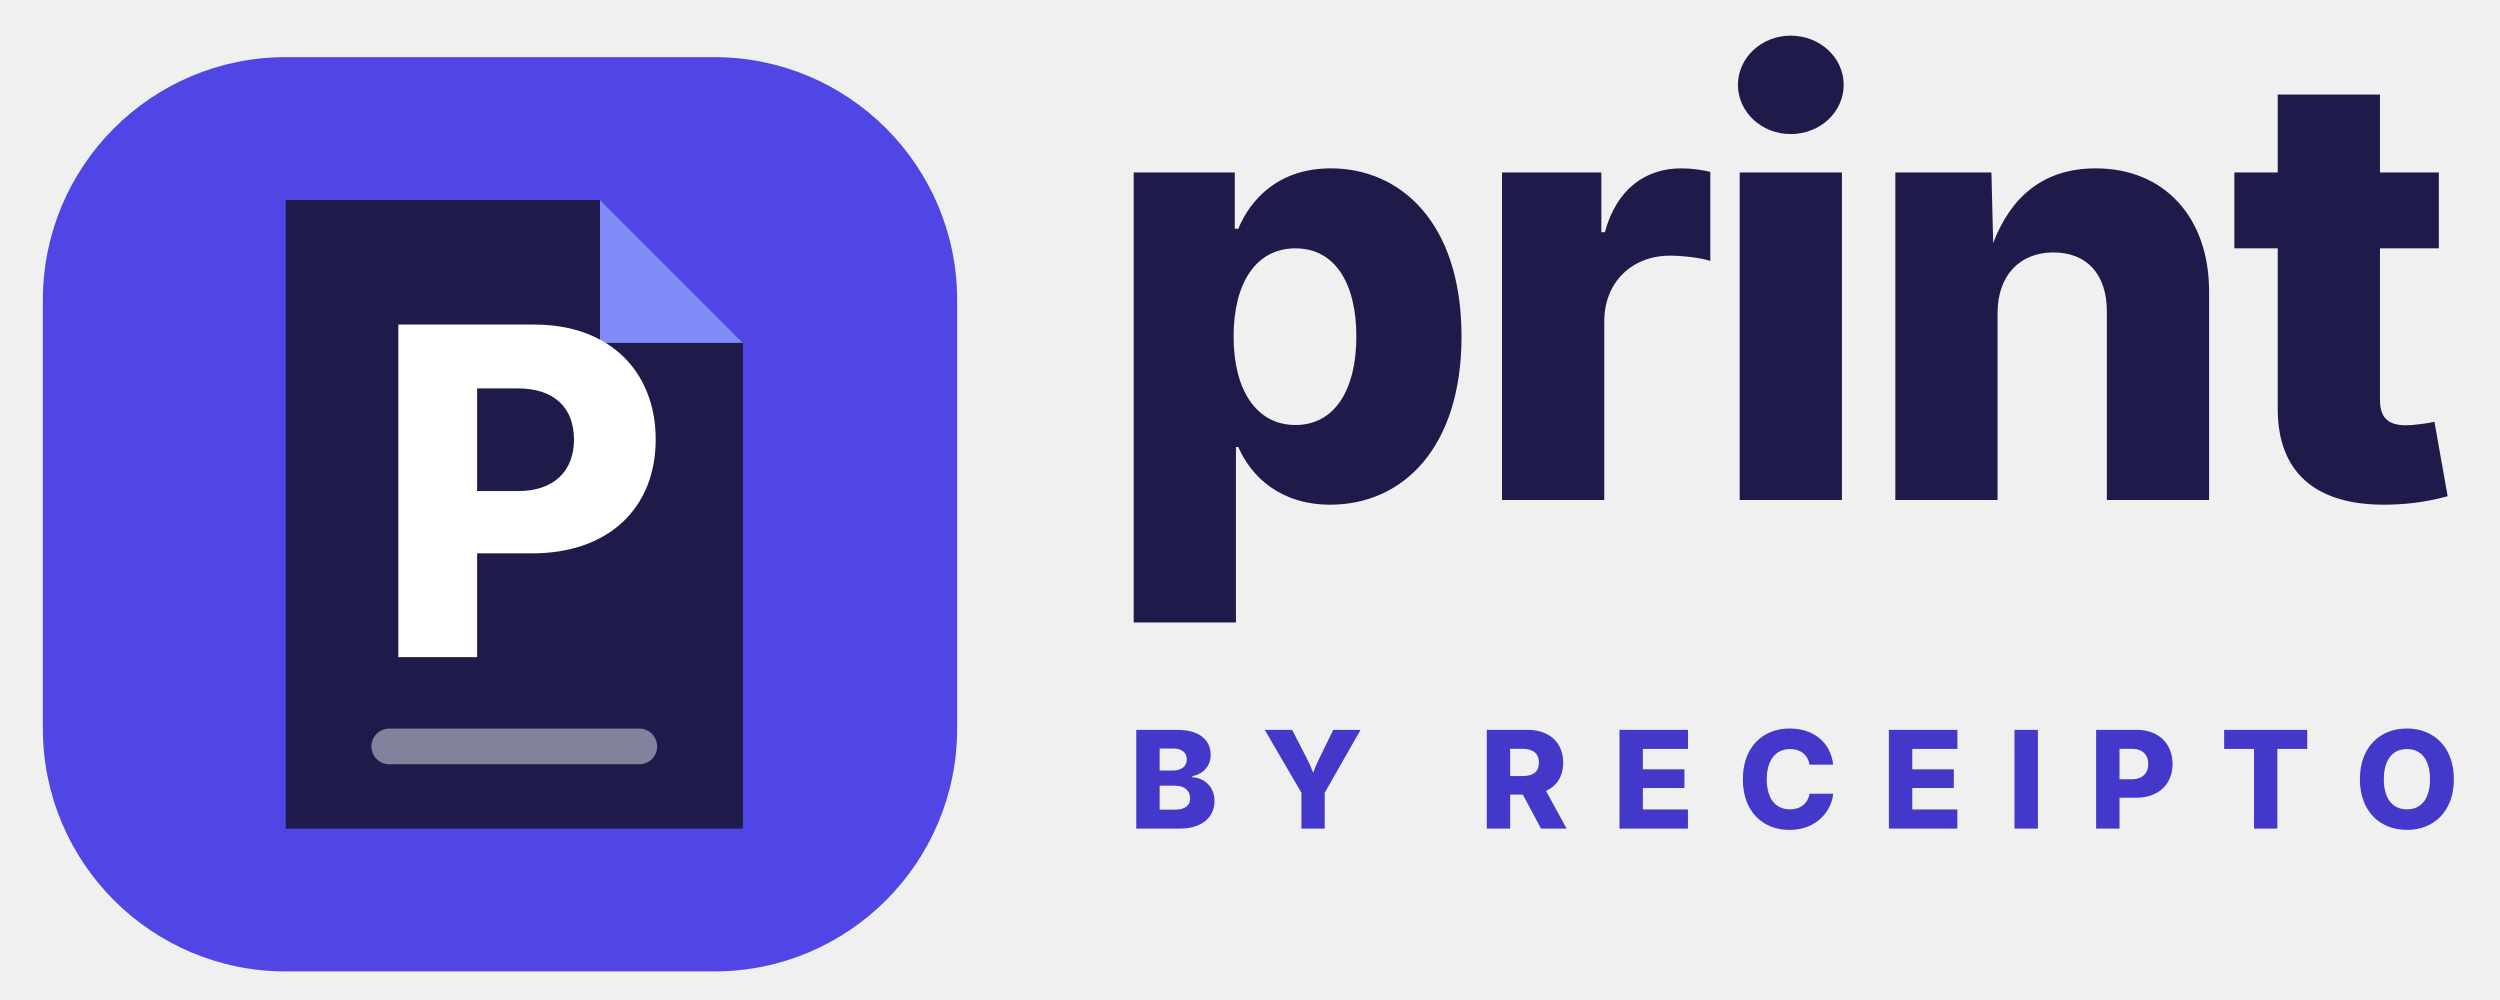
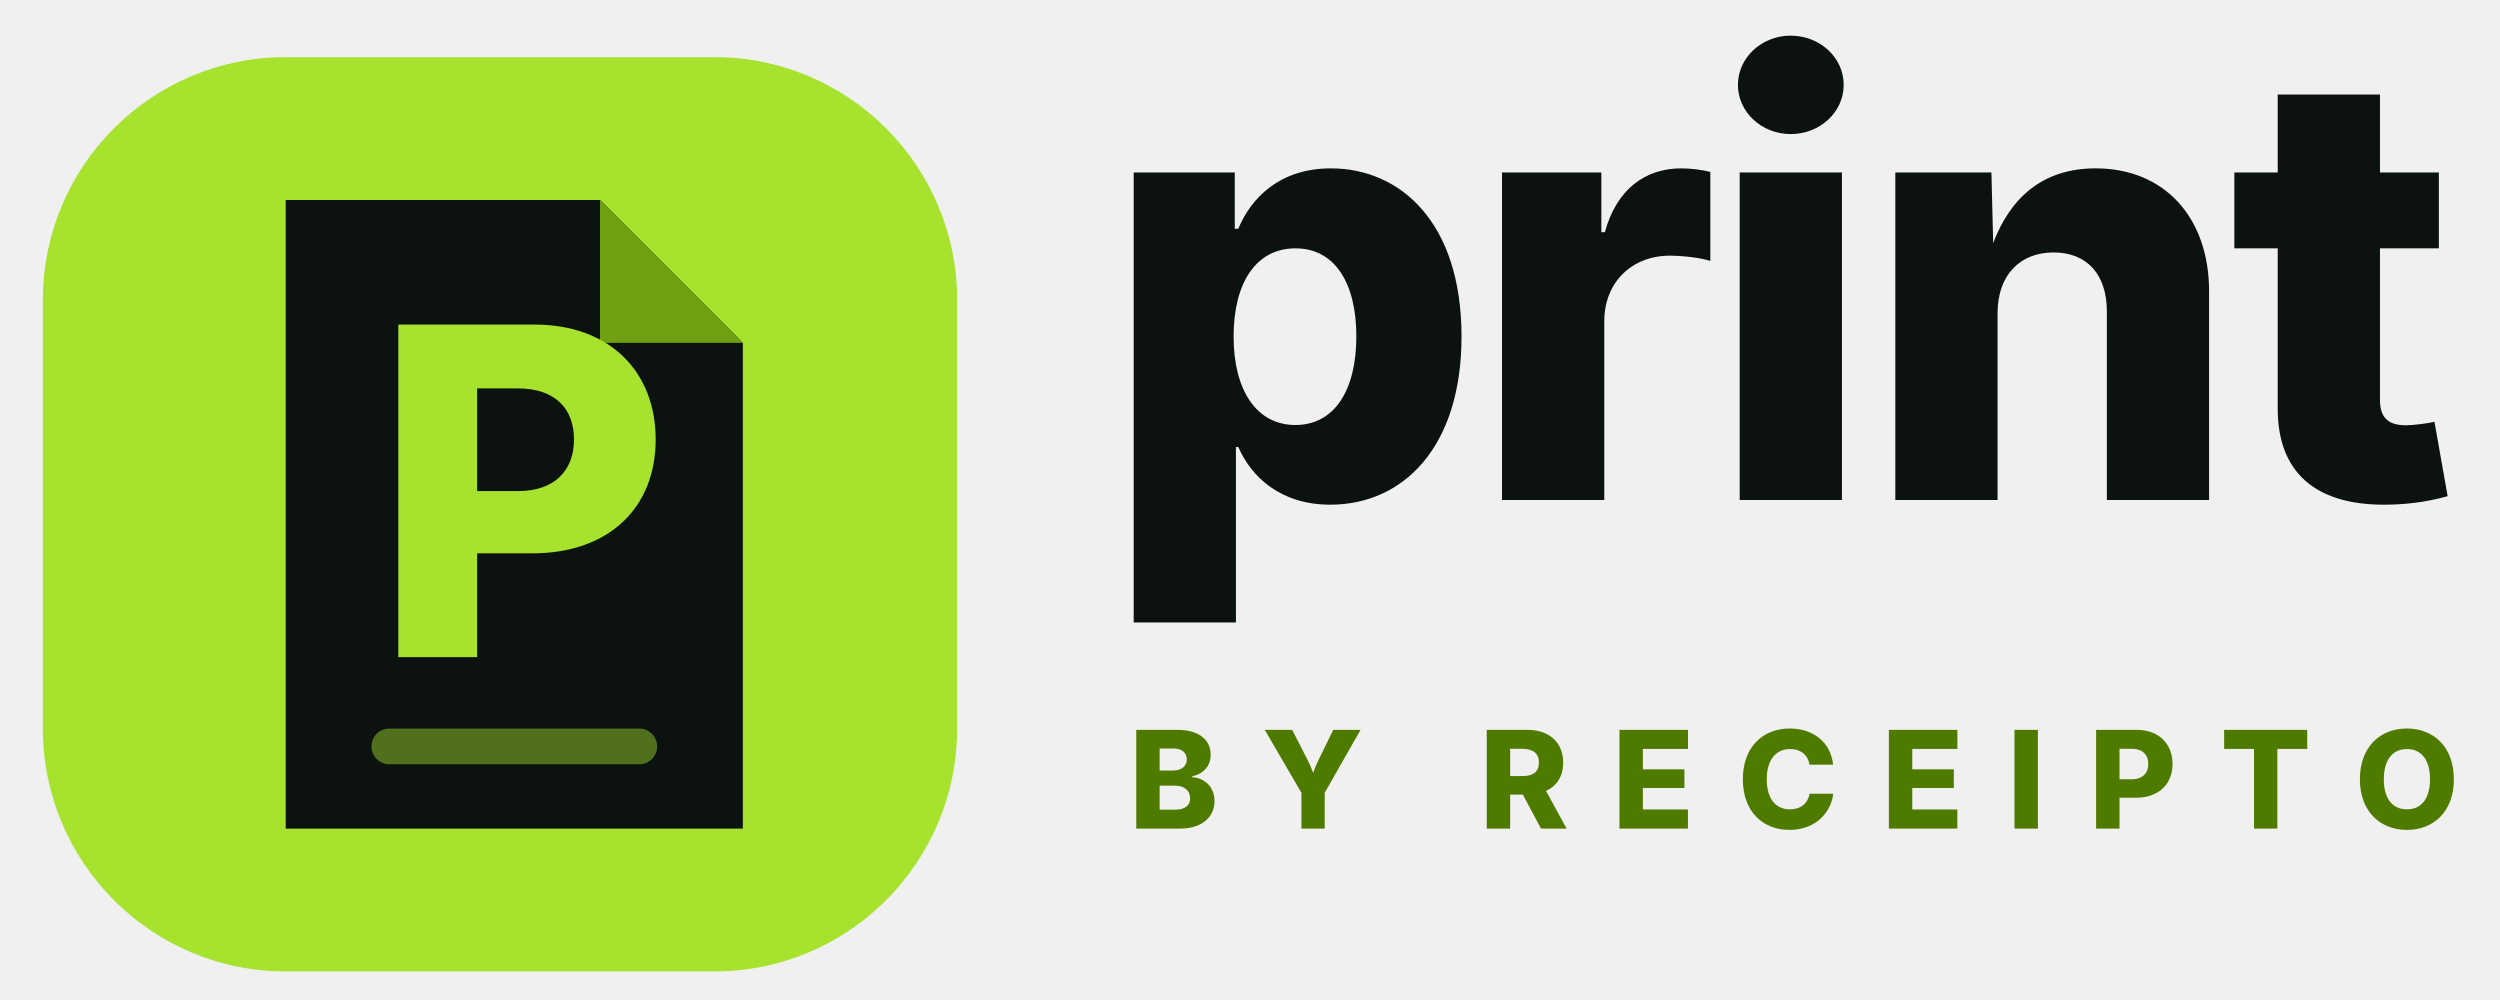
<svg xmlns="http://www.w3.org/2000/svg" viewBox="30 16 350 140" width="350" height="140" role="img" aria-label="Print by Receipto">
  <g transform="translate(36 24) scale(1.0)">
-     <rect width="128" height="128" rx="34" fill="#4F46E5" />
-     <path d="M34 20H78L98 40V108H34Z" fill="#1E1B4B" />
-     <path d="M78 20V40H98Z" fill="#818CF8" />
-     <path d="M49.766 84.0H60.797V69.469H68.516C79.203 69.469 85.797 63.125 85.797 53.531C85.797 44.0 79.328 37.438 68.828 37.438H49.766ZM60.797 60.75V46.375H66.484C71.672 46.375 74.359 49.156 74.359 53.531C74.359 57.844 71.672 60.75 66.516 60.75Z" fill="#FFFFFF" />
-     <rect x="46" y="94" width="40" height="5" rx="2.5" fill="#FFFFFF" opacity=".45" />
+     <rect width="128" height="128" rx="34" fill="#A6E22E" />
+     <path d="M34 20H78L98 40V108H34Z" fill="#0B1210" />
+     <path d="M78 20V40H98Z" fill="#6FA012" />
+     <path d="M49.766 84.0H60.797V69.469H68.516C79.203 69.469 85.797 63.125 85.797 53.531C85.797 44.0 79.328 37.438 68.828 37.438H49.766ZM60.797 60.75V46.375H66.484C71.672 46.375 74.359 49.156 74.359 53.531C74.359 57.844 71.672 60.75 66.516 60.75Z" fill="#A6E22E" />
+     <rect x="46" y="94" width="40" height="5" rx="2.5" fill="#A6E22E" opacity=".45" />
  </g>
-   <path d="M188.717 103.145H203.031V78.576H203.359C205.164 82.719 209.225 86.656 216.238 86.656C226.41 86.656 234.613 78.658 234.613 63.113C234.613 47.035 225.959 39.57 216.32 39.57C209.02 39.57 205.082 43.877 203.359 48.02H202.867V40.145H188.717ZM211.357 75.5C205.902 75.5 202.703 70.619 202.703 63.113C202.703 55.525 205.902 50.768 211.357 50.768C216.895 50.768 219.889 55.648 219.889 63.113C219.889 70.578 216.854 75.5 211.357 75.5ZM240.283 86.0H254.598V60.98C254.598 55.484 258.494 51.793 263.785 51.793C265.508 51.793 268.092 52.08 269.445 52.531V40.062C268.256 39.775 266.738 39.57 265.385 39.57C260.34 39.57 256.32 42.482 254.68 48.512H254.188V40.145H240.283ZM273.557 86.0H287.871V40.145H273.557ZM280.693 34.771C284.795 34.771 288.117 31.695 288.117 27.881C288.117 24.066 284.795 20.99 280.693 20.99C276.633 20.99 273.311 24.066 273.311 27.881C273.311 31.695 276.633 34.771 280.693 34.771ZM309.66 59.832C309.66 54.5 312.818 51.342 317.494 51.342C322.17 51.342 324.959 54.418 324.959 59.586V86.0H339.273V56.797C339.273 46.42 332.998 39.57 323.4 39.57C315.977 39.57 311.465 43.672 309.045 50.029L308.799 40.145H295.346V86.0H309.66ZM371.439 40.145H363.195V29.234H348.881V40.145H342.811V50.768H348.881V73.244C348.881 81.98 354.008 86.656 363.729 86.656C366.436 86.656 369.471 86.369 372.67 85.467L370.824 75.049C370.045 75.254 367.83 75.541 366.846 75.541C364.262 75.541 363.195 74.393 363.195 71.973V50.768H371.439Z" fill="#1E1B4B" />
-   <path d="M189.076 132.0H195.236C198.298 132.0 200.033 130.367 200.033 128.141C200.033 126.137 198.585 124.884 196.925 124.819V124.671C198.428 124.365 199.495 123.27 199.495 121.684C199.495 119.596 197.899 118.177 194.81 118.177H189.076ZM192.351 129.356V125.998H194.531C195.821 125.998 196.619 126.693 196.619 127.77C196.619 128.753 195.932 129.356 194.466 129.356ZM192.351 123.873V120.793H194.309C195.44 120.793 196.155 121.377 196.155 122.305C196.155 123.298 195.357 123.873 194.253 123.873ZM212.202 132.0H215.458V126.99L220.478 118.177H216.655L214.586 122.417C214.299 122.992 214.076 123.539 213.844 124.198C213.612 123.539 213.371 123.001 213.074 122.417L210.903 118.177H207.062L212.202 126.99ZM238.146 132.0H241.421V127.241H243.202L245.735 132.0H249.325L246.44 126.721C247.971 126.035 248.843 124.68 248.843 122.769C248.843 119.949 246.922 118.177 243.805 118.177H238.146ZM241.421 124.652V120.83H243.109C244.649 120.83 245.447 121.479 245.447 122.769C245.447 124.059 244.649 124.652 243.119 124.652ZM256.726 132.0H266.31V129.328H260.001V126.322H265.818V123.706H260.001V120.849H266.319V118.177H256.726ZM280.539 132.186C284.296 132.186 286.402 129.588 286.652 127.12H283.34C283.108 128.465 282.088 129.31 280.604 129.31C278.618 129.31 277.347 127.872 277.347 125.098C277.347 122.417 278.59 120.867 280.622 120.867C282.106 120.867 283.118 121.711 283.331 123.057H286.643C286.263 119.837 283.823 117.991 280.539 117.991C276.855 117.991 273.998 120.533 273.998 125.098C273.998 129.634 276.8 132.186 280.539 132.186ZM294.443 132.0H304.026V129.328H297.718V126.322H303.535V123.706H297.718V120.849H304.036V118.177H294.443ZM315.305 118.177H312.03V132.0H315.305ZM323.458 132.0H326.732V127.686H329.024C332.197 127.686 334.154 125.803 334.154 122.955C334.154 120.125 332.234 118.177 329.117 118.177H323.458ZM326.732 125.098V120.83H328.421C329.961 120.83 330.759 121.656 330.759 122.955C330.759 124.235 329.961 125.098 328.43 125.098ZM341.379 120.849H345.563V132.0H348.829V120.849H353.013V118.177H341.379ZM366.973 132.186C370.674 132.186 373.541 129.653 373.541 125.098C373.541 120.533 370.674 117.991 366.973 117.991C363.252 117.991 360.386 120.533 360.386 125.098C360.386 129.634 363.252 132.186 366.973 132.186ZM366.973 129.31C364.959 129.31 363.735 127.825 363.735 125.098C363.735 122.361 364.959 120.867 366.973 120.867C368.977 120.867 370.201 122.352 370.201 125.098C370.201 127.825 368.977 129.31 366.973 129.31Z" fill="#4338CA" />
+   <path d="M188.717 103.145H203.031V78.576H203.359C205.164 82.719 209.225 86.656 216.238 86.656C226.41 86.656 234.613 78.658 234.613 63.113C234.613 47.035 225.959 39.57 216.32 39.57C209.02 39.57 205.082 43.877 203.359 48.02H202.867V40.145H188.717ZM211.357 75.5C205.902 75.5 202.703 70.619 202.703 63.113C202.703 55.525 205.902 50.768 211.357 50.768C216.895 50.768 219.889 55.648 219.889 63.113C219.889 70.578 216.854 75.5 211.357 75.5ZM240.283 86.0H254.598V60.98C254.598 55.484 258.494 51.793 263.785 51.793C265.508 51.793 268.092 52.08 269.445 52.531V40.062C268.256 39.775 266.738 39.57 265.385 39.57C260.34 39.57 256.32 42.482 254.68 48.512H254.188V40.145H240.283ZM273.557 86.0H287.871V40.145H273.557ZM280.693 34.771C284.795 34.771 288.117 31.695 288.117 27.881C288.117 24.066 284.795 20.99 280.693 20.99C276.633 20.99 273.311 24.066 273.311 27.881C273.311 31.695 276.633 34.771 280.693 34.771ZM309.66 59.832C309.66 54.5 312.818 51.342 317.494 51.342C322.17 51.342 324.959 54.418 324.959 59.586V86.0H339.273V56.797C339.273 46.42 332.998 39.57 323.4 39.57C315.977 39.57 311.465 43.672 309.045 50.029L308.799 40.145H295.346V86.0H309.66ZM371.439 40.145H363.195V29.234H348.881V40.145H342.811V50.768H348.881V73.244C348.881 81.98 354.008 86.656 363.729 86.656C366.436 86.656 369.471 86.369 372.67 85.467L370.824 75.049C370.045 75.254 367.83 75.541 366.846 75.541C364.262 75.541 363.195 74.393 363.195 71.973V50.768H371.439Z" fill="#0B1210" />
+   <path d="M189.076 132.0H195.236C198.298 132.0 200.033 130.367 200.033 128.141C200.033 126.137 198.585 124.884 196.925 124.819V124.671C198.428 124.365 199.495 123.27 199.495 121.684C199.495 119.596 197.899 118.177 194.81 118.177H189.076ZM192.351 129.356V125.998H194.531C195.821 125.998 196.619 126.693 196.619 127.77C196.619 128.753 195.932 129.356 194.466 129.356ZM192.351 123.873V120.793H194.309C195.44 120.793 196.155 121.377 196.155 122.305C196.155 123.298 195.357 123.873 194.253 123.873ZM212.202 132.0H215.458V126.99L220.478 118.177H216.655L214.586 122.417C214.299 122.992 214.076 123.539 213.844 124.198C213.612 123.539 213.371 123.001 213.074 122.417L210.903 118.177H207.062L212.202 126.99ZM238.146 132.0H241.421V127.241H243.202L245.735 132.0H249.325L246.44 126.721C247.971 126.035 248.843 124.68 248.843 122.769C248.843 119.949 246.922 118.177 243.805 118.177H238.146ZM241.421 124.652V120.83H243.109C244.649 120.83 245.447 121.479 245.447 122.769C245.447 124.059 244.649 124.652 243.119 124.652ZM256.726 132.0H266.31V129.328H260.001V126.322H265.818V123.706H260.001V120.849H266.319V118.177H256.726ZM280.539 132.186C284.296 132.186 286.402 129.588 286.652 127.12H283.34C283.108 128.465 282.088 129.31 280.604 129.31C278.618 129.31 277.347 127.872 277.347 125.098C277.347 122.417 278.59 120.867 280.622 120.867C282.106 120.867 283.118 121.711 283.331 123.057H286.643C286.263 119.837 283.823 117.991 280.539 117.991C276.855 117.991 273.998 120.533 273.998 125.098C273.998 129.634 276.8 132.186 280.539 132.186ZM294.443 132.0H304.026V129.328H297.718V126.322H303.535V123.706H297.718V120.849H304.036V118.177H294.443ZM315.305 118.177H312.03V132.0H315.305ZM323.458 132.0H326.732V127.686H329.024C332.197 127.686 334.154 125.803 334.154 122.955C334.154 120.125 332.234 118.177 329.117 118.177H323.458ZM326.732 125.098V120.83H328.421C329.961 120.83 330.759 121.656 330.759 122.955C330.759 124.235 329.961 125.098 328.43 125.098ZM341.379 120.849H345.563V132.0H348.829V120.849H353.013V118.177H341.379ZM366.973 132.186C370.674 132.186 373.541 129.653 373.541 125.098C373.541 120.533 370.674 117.991 366.973 117.991C363.252 117.991 360.386 120.533 360.386 125.098C360.386 129.634 363.252 132.186 366.973 132.186ZM366.973 129.31C364.959 129.31 363.735 127.825 363.735 125.098C363.735 122.361 364.959 120.867 366.973 120.867C368.977 120.867 370.201 122.352 370.201 125.098C370.201 127.825 368.977 129.31 366.973 129.31Z" fill="#4F7A00" />
</svg>
